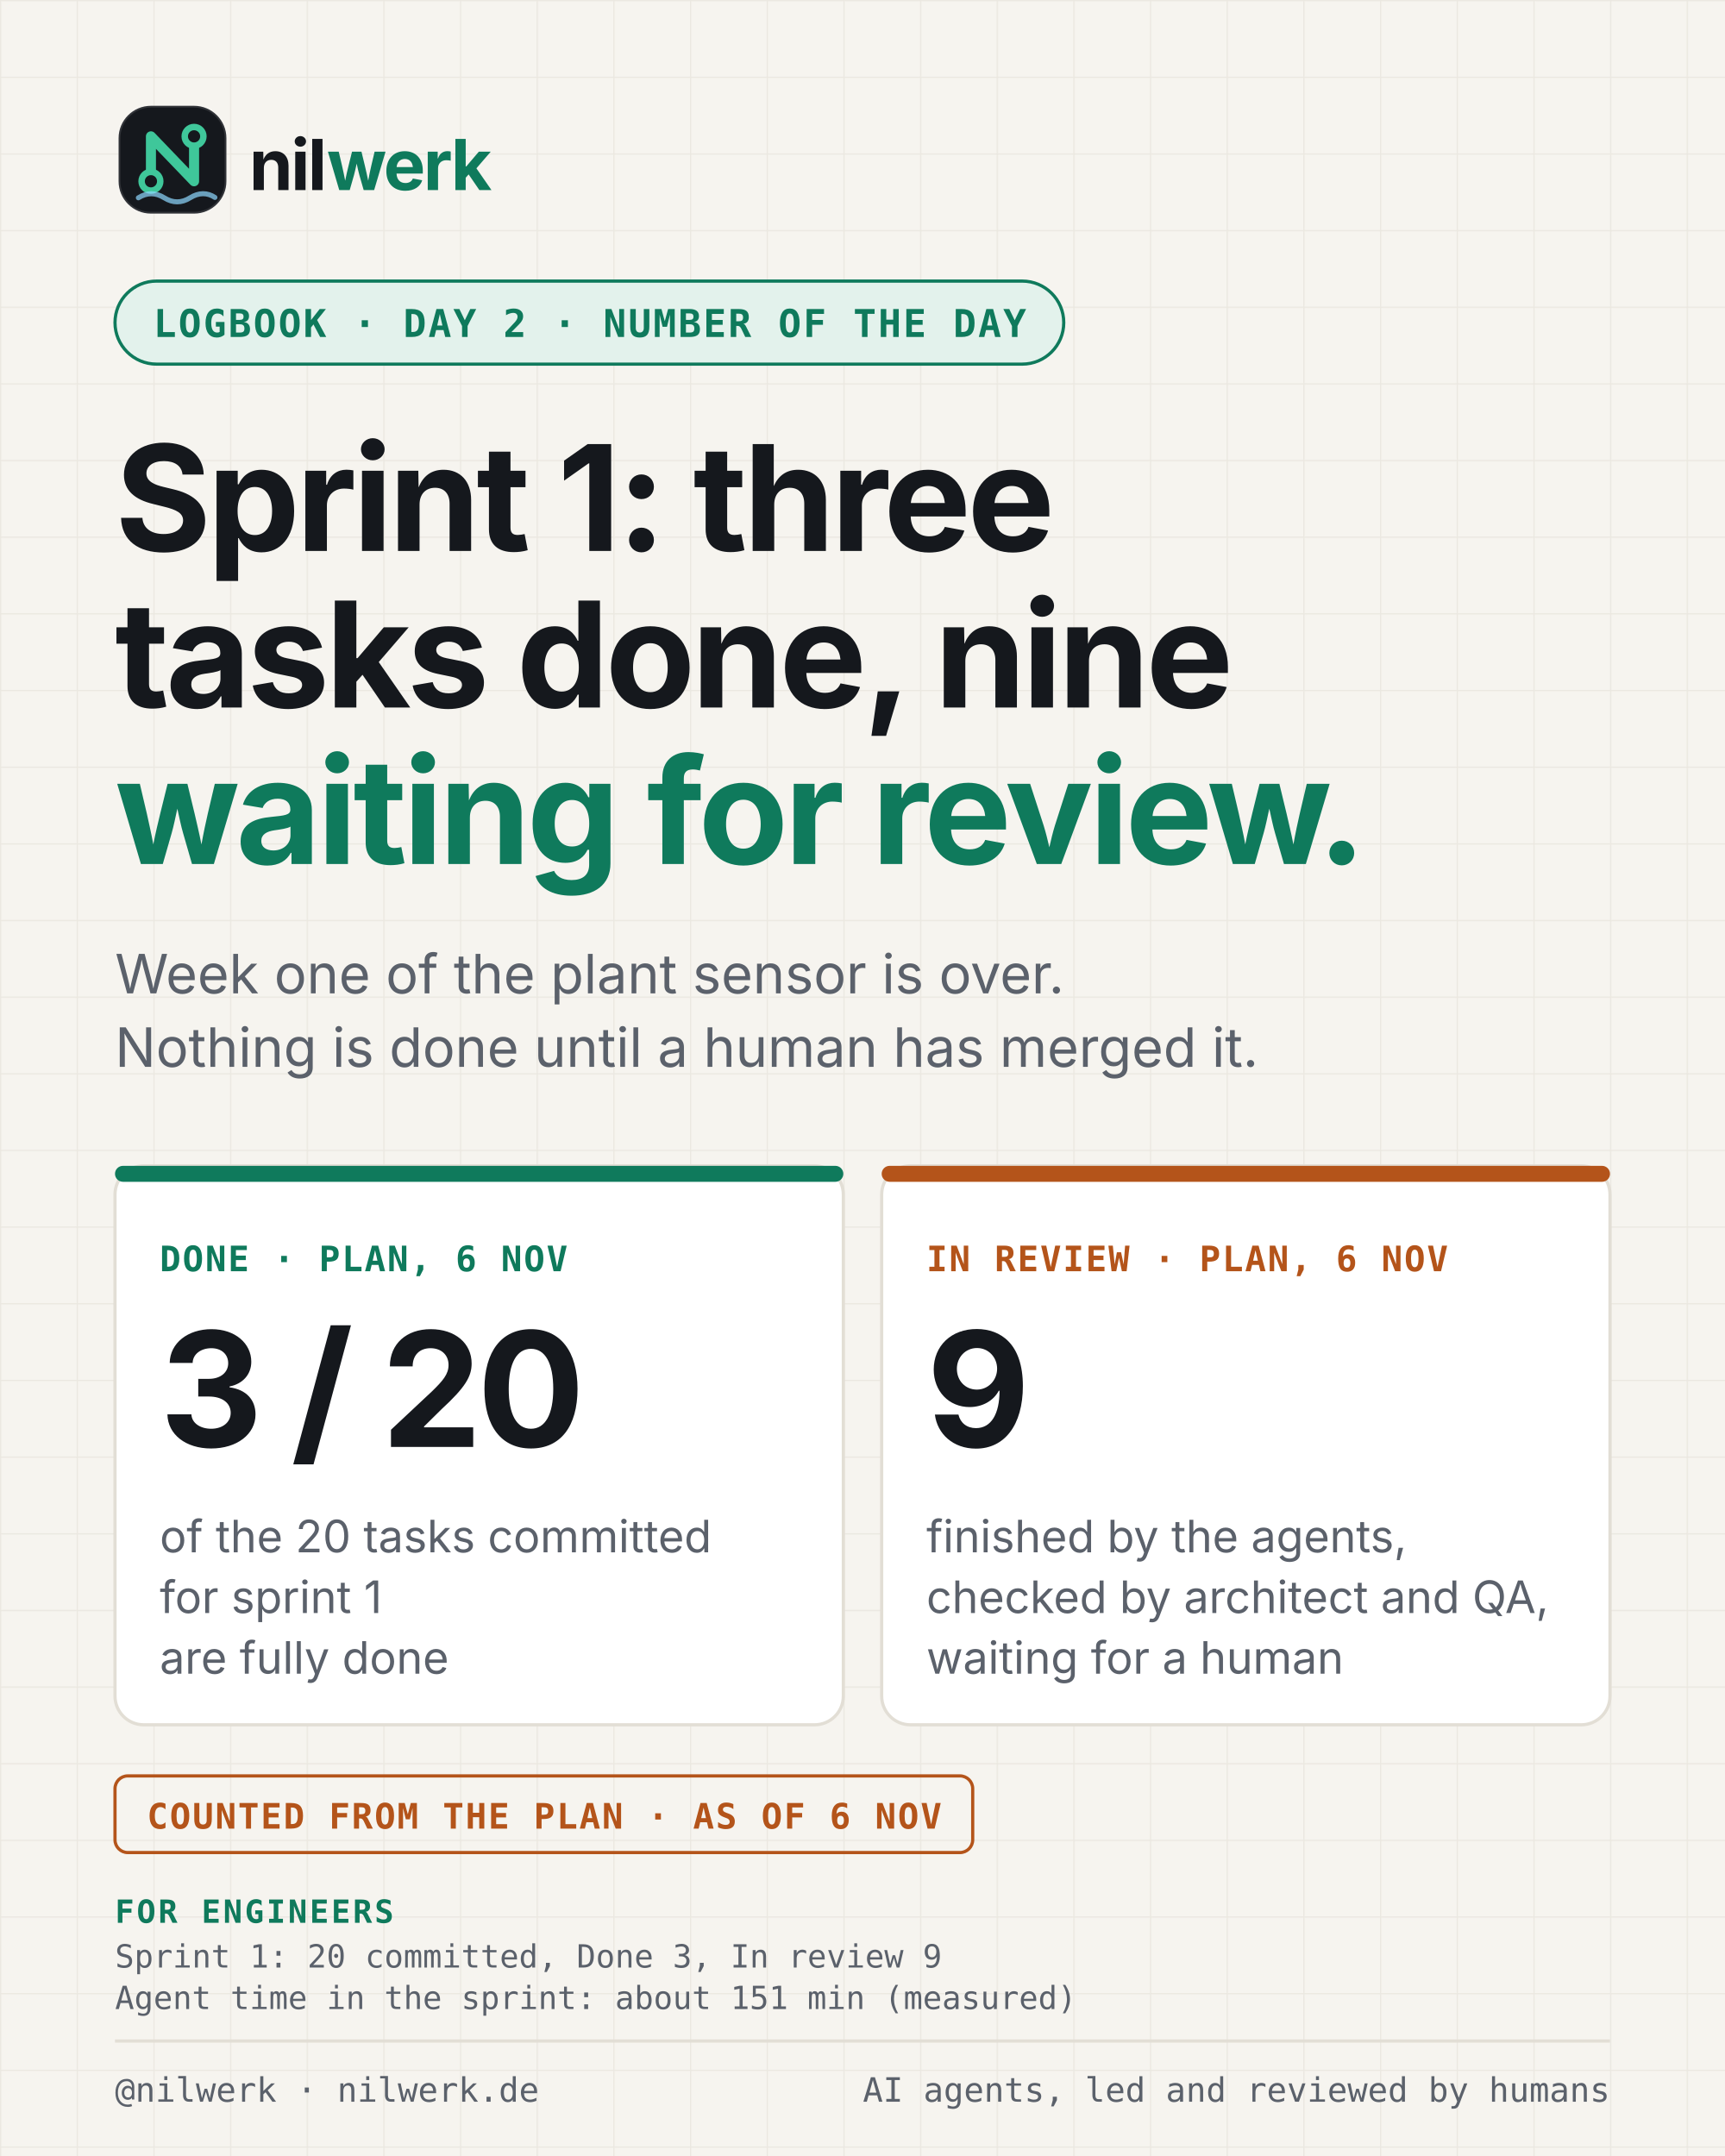
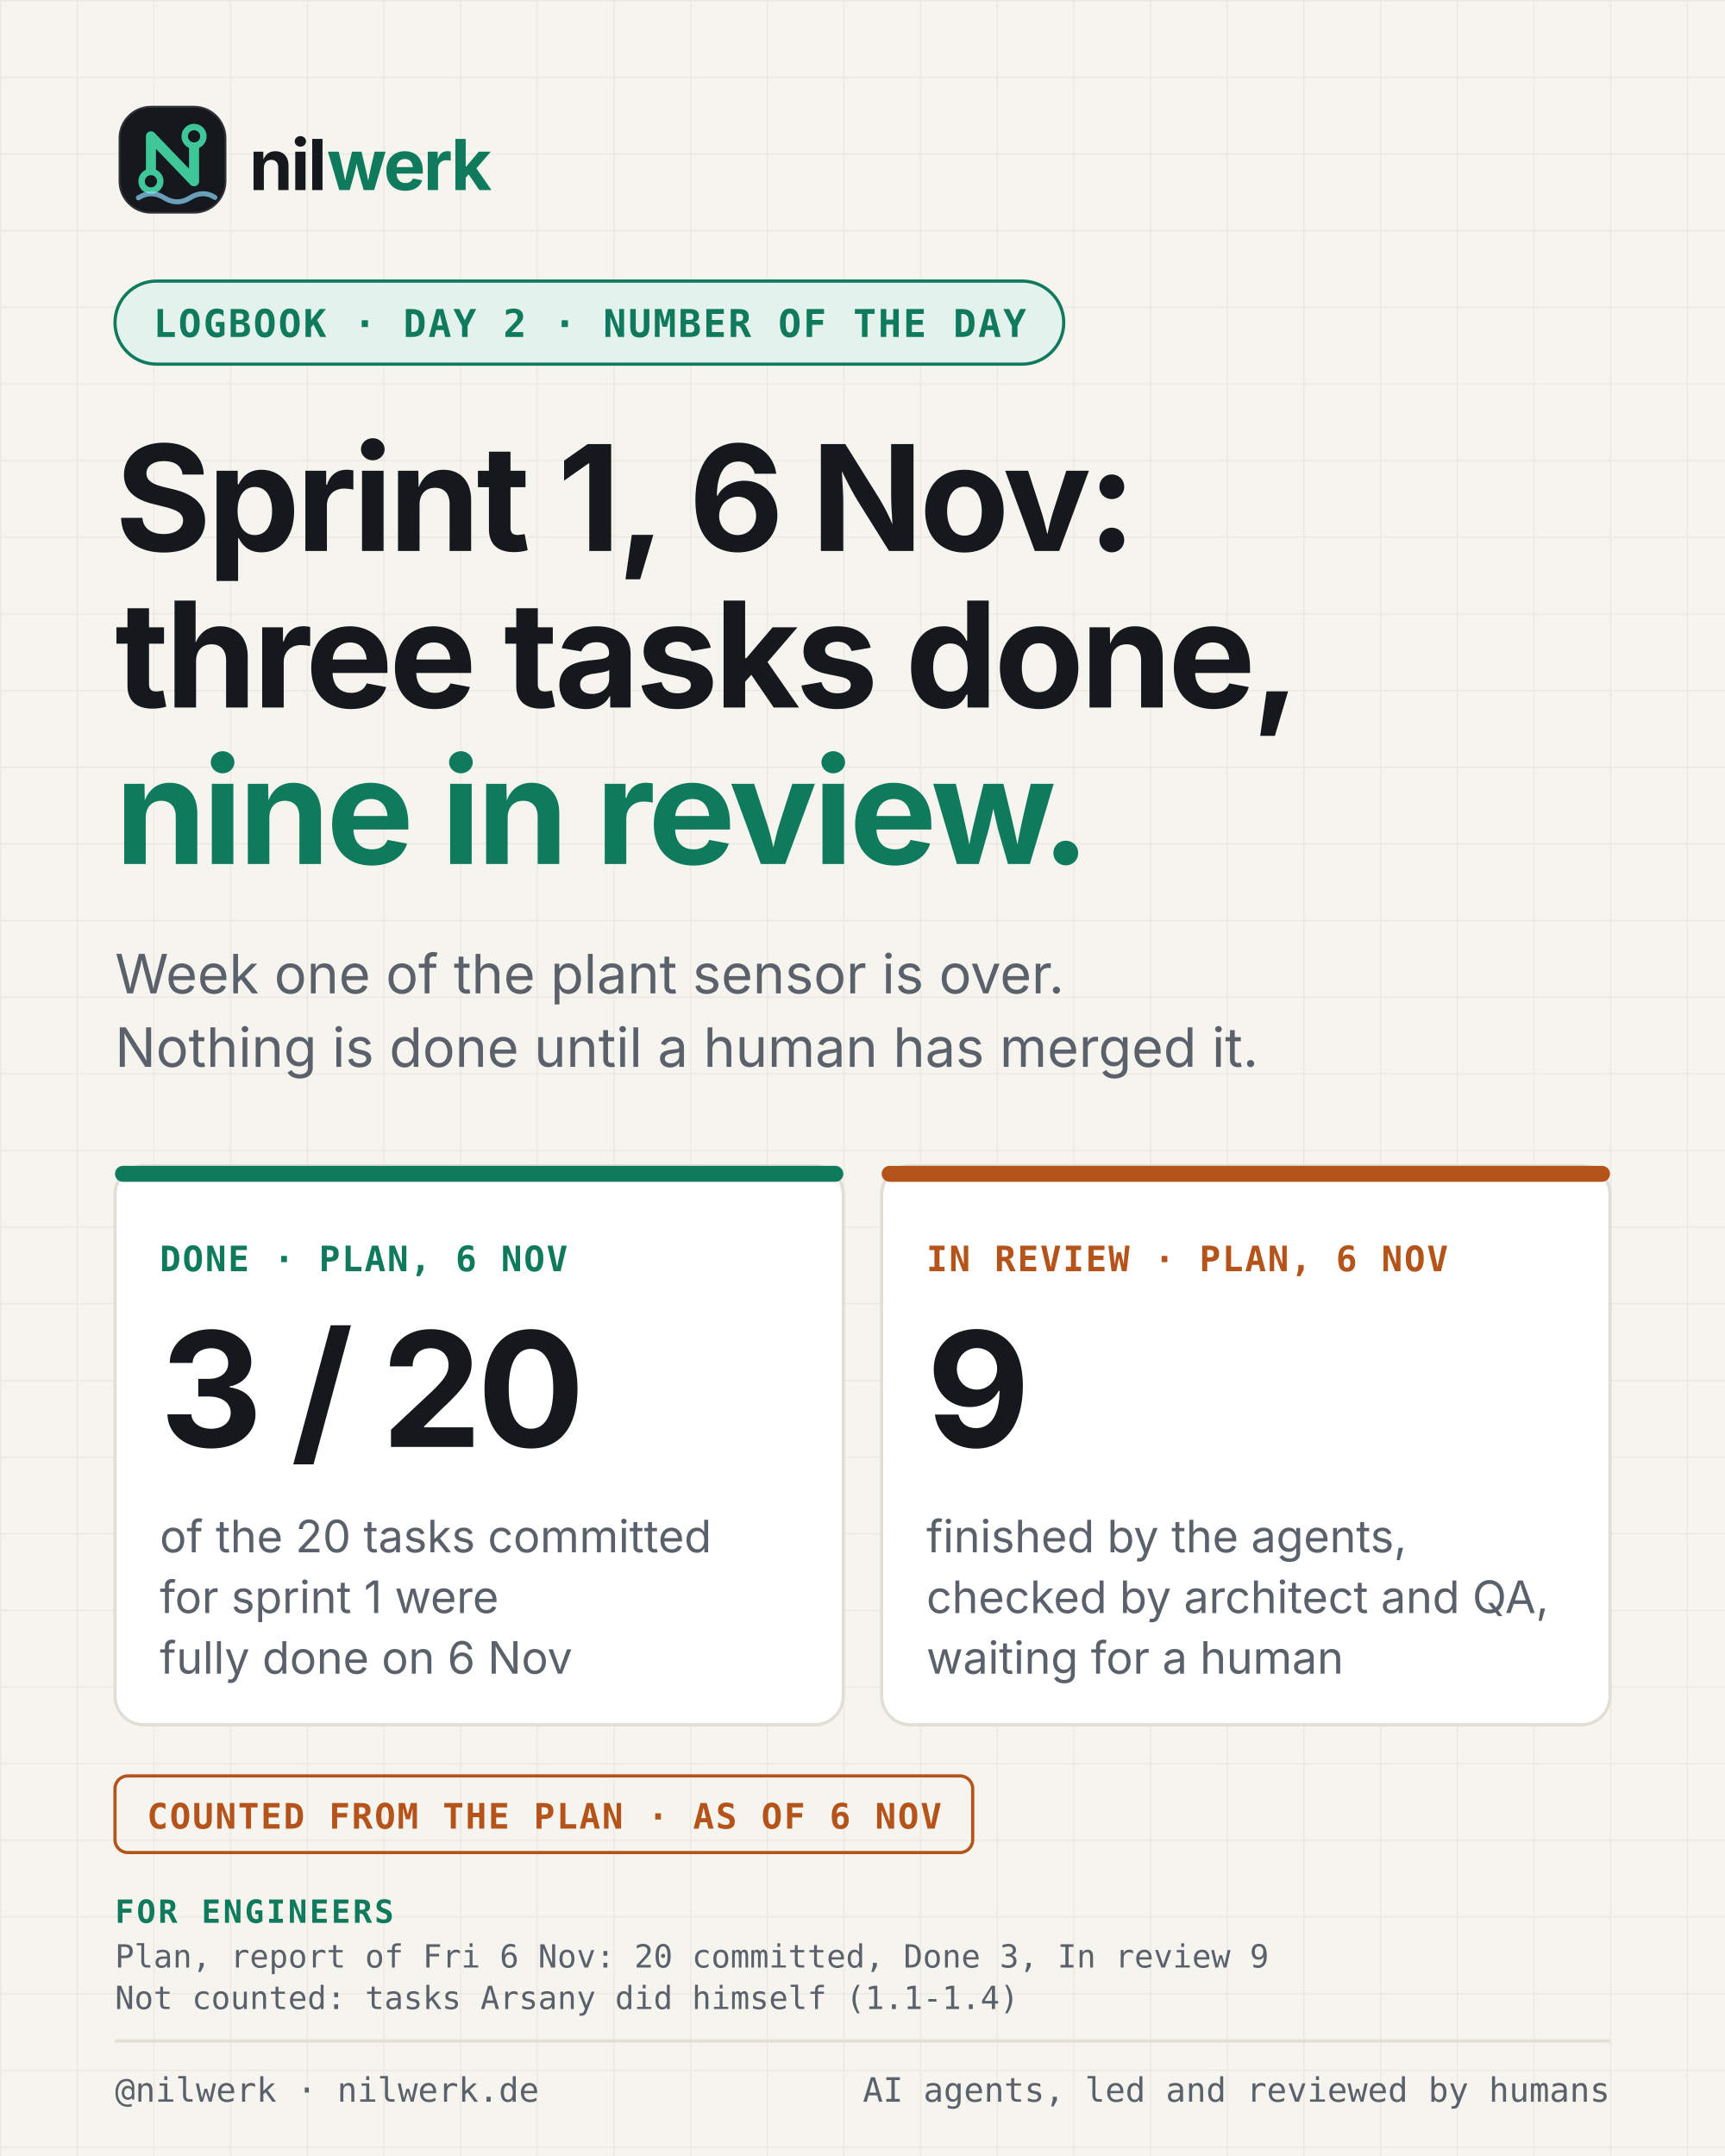
- <svg xmlns="http://www.w3.org/2000/svg" width="1080" height="1350" viewBox="0 0 1080 1350" role="img" aria-label="Sprint 1: three tasks done, nine waiting for review.">
+ <svg xmlns="http://www.w3.org/2000/svg" width="1080" height="1350" viewBox="0 0 1080 1350" role="img" aria-label="Sprint 1, 6 Nov: three tasks done, nine in review.">
  <defs>
    <pattern id="grid" width="48" height="48" patternUnits="userSpaceOnUse">
      <path d="M48 0H0V48" fill="none" stroke="#e2ded5" stroke-width="1.5" opacity=".55" />
    </pattern>
  </defs>
  <rect width="1080" height="1350" fill="#f6f4ef" />
  <rect width="1080" height="1350" fill="url(#grid)" />
  <g transform="translate(72 64) scale(2.25)">
    <rect x="1" y="1" width="30" height="30" rx="9" fill="#15181d" stroke="#ffffff" stroke-opacity=".12" />
    <path d="M10 22V9.5l12 12.5V9.5" fill="none" stroke="#3fc79a" stroke-width="2.8" stroke-linecap="round" stroke-linejoin="round" />
    <circle cx="10" cy="22" r="2.6" fill="#15181d" stroke="#3fc79a" stroke-width="1.8" />
    <circle cx="22" cy="9.5" r="2.6" fill="#15181d" stroke="#3fc79a" stroke-width="1.8" />
    <path d="M6.5 26.6c2.4-1.5 4.8-1.5 7.2 0s4.8 1.5 7.2 0 4.8-1.5 6.9-.1" fill="none" stroke="#8fd9ff" stroke-opacity=".7" stroke-width="1.4" stroke-linecap="round" />
  </g>
  <text x="156" y="119" font-family="'Space Grotesk', Inter, sans-serif" font-weight="700" font-size="44" letter-spacing="-1.3" fill="#15181d">nil<tspan fill="#0f7a5c">werk</tspan>
  </text>
  <rect x="72" y="176" width="594" height="52" rx="26" fill="#e3f2ec" stroke="#0f7a5c" stroke-width="2" />
  <text x="96" y="211" font-family="'JetBrains Mono', monospace" font-weight="600" font-size="24" letter-spacing="1.2" fill="#0f7a5c">LOGBOOK · DAY 2 · NUMBER OF THE DAY</text>
  <g font-family="'Space Grotesk', Inter, sans-serif" font-weight="700" font-size="92" letter-spacing="-2.4">
-     <text x="72" y="345" fill="#15181d">Sprint 1: three</text>
-     <text x="72" y="443" fill="#15181d">tasks done, nine</text>
-     <text x="72" y="541" fill="#0f7a5c">waiting for review.</text>
+     <text x="72" y="345" fill="#15181d">Sprint 1, 6 Nov:</text>
+     <text x="72" y="443" fill="#15181d">three tasks done,</text>
+     <text x="72" y="541" fill="#0f7a5c">nine in review.</text>
  </g>
  <g font-family="Inter, sans-serif" font-weight="400" font-size="34" fill="#5b616b">
    <text x="72" y="622">Week one of the plant sensor is over.</text>
    <text x="72" y="668">Nothing is done until a human has merged it.</text>
  </g>
  <g>
    <rect x="72" y="730" width="456" height="350" rx="18" fill="#ffffff" stroke="#e2ded5" stroke-width="2" />
    <rect x="72" y="730" width="456" height="10" rx="5" fill="#0f7a5c" />
    <text x="100" y="796" font-family="'JetBrains Mono', monospace" font-weight="600" font-size="22" letter-spacing="1" fill="#0f7a5c">DONE · PLAN, 6 NOV</text>
    <text x="100" y="906" font-family="'Space Grotesk', Inter, sans-serif" font-weight="700" font-size="100" letter-spacing="-3" fill="#15181d">3 / 20</text>
    <text x="100" y="972" font-family="Inter, sans-serif" font-size="28" fill="#5b616b">of the 20 tasks committed</text>
-     <text x="100" y="1010" font-family="Inter, sans-serif" font-size="28" fill="#5b616b">for sprint 1</text>
-     <text x="100" y="1048" font-family="Inter, sans-serif" font-size="28" fill="#5b616b">are fully done</text>
+     <text x="100" y="1010" font-family="Inter, sans-serif" font-size="28" fill="#5b616b">for sprint 1 were</text>
+     <text x="100" y="1048" font-family="Inter, sans-serif" font-size="28" fill="#5b616b">fully done on 6 Nov</text>
  </g>
  <g>
    <rect x="552" y="730" width="456" height="350" rx="18" fill="#ffffff" stroke="#e2ded5" stroke-width="2" />
    <rect x="552" y="730" width="456" height="10" rx="5" fill="#b4541a" />
    <text x="580" y="796" font-family="'JetBrains Mono', monospace" font-weight="600" font-size="22" letter-spacing="1" fill="#b4541a">IN REVIEW · PLAN, 6 NOV</text>
    <text x="580" y="906" font-family="'Space Grotesk', Inter, sans-serif" font-weight="700" font-size="100" letter-spacing="-3" fill="#15181d">9</text>
    <text x="580" y="972" font-family="Inter, sans-serif" font-size="28" fill="#5b616b">finished by the agents,</text>
    <text x="580" y="1010" font-family="Inter, sans-serif" font-size="28" fill="#5b616b">checked by architect and QA,</text>
    <text x="580" y="1048" font-family="Inter, sans-serif" font-size="28" fill="#5b616b">waiting for a human</text>
  </g>
  <rect x="72" y="1112" width="537" height="48" rx="8" fill="none" stroke="#b4541a" stroke-width="2" />
  <text x="92" y="1145" font-family="'JetBrains Mono', monospace" font-weight="600" font-size="22" letter-spacing="1" fill="#b4541a">COUNTED FROM THE PLAN · AS OF 6 NOV</text>
  <text x="72" y="1204" font-family="'JetBrains Mono', monospace" font-weight="600" font-size="20" letter-spacing="1.5" fill="#0f7a5c">FOR ENGINEERS</text>
  <g font-family="'JetBrains Mono', monospace" font-size="20" fill="#5b616b">
-     <text x="72" y="1232">Sprint 1: 20 committed, Done 3, In review 9</text>
-     <text x="72" y="1258">Agent time in the sprint: about 151 min (measured)</text>
+     <text x="72" y="1232">Plan, report of Fri 6 Nov: 20 committed, Done 3, In review 9</text>
+     <text x="72" y="1258">Not counted: tasks Arsany did himself (1.1-1.4)</text>
  </g>
  <line x1="72" y1="1278" x2="1008" y2="1278" stroke="#e2ded5" stroke-width="2" />
  <g font-family="'JetBrains Mono', monospace" font-size="21" fill="#5b616b">
    <text x="72" y="1316">@nilwerk · nilwerk.de</text>
    <text x="1008" y="1316" text-anchor="end">AI agents, led and reviewed by humans</text>
  </g>
</svg>
